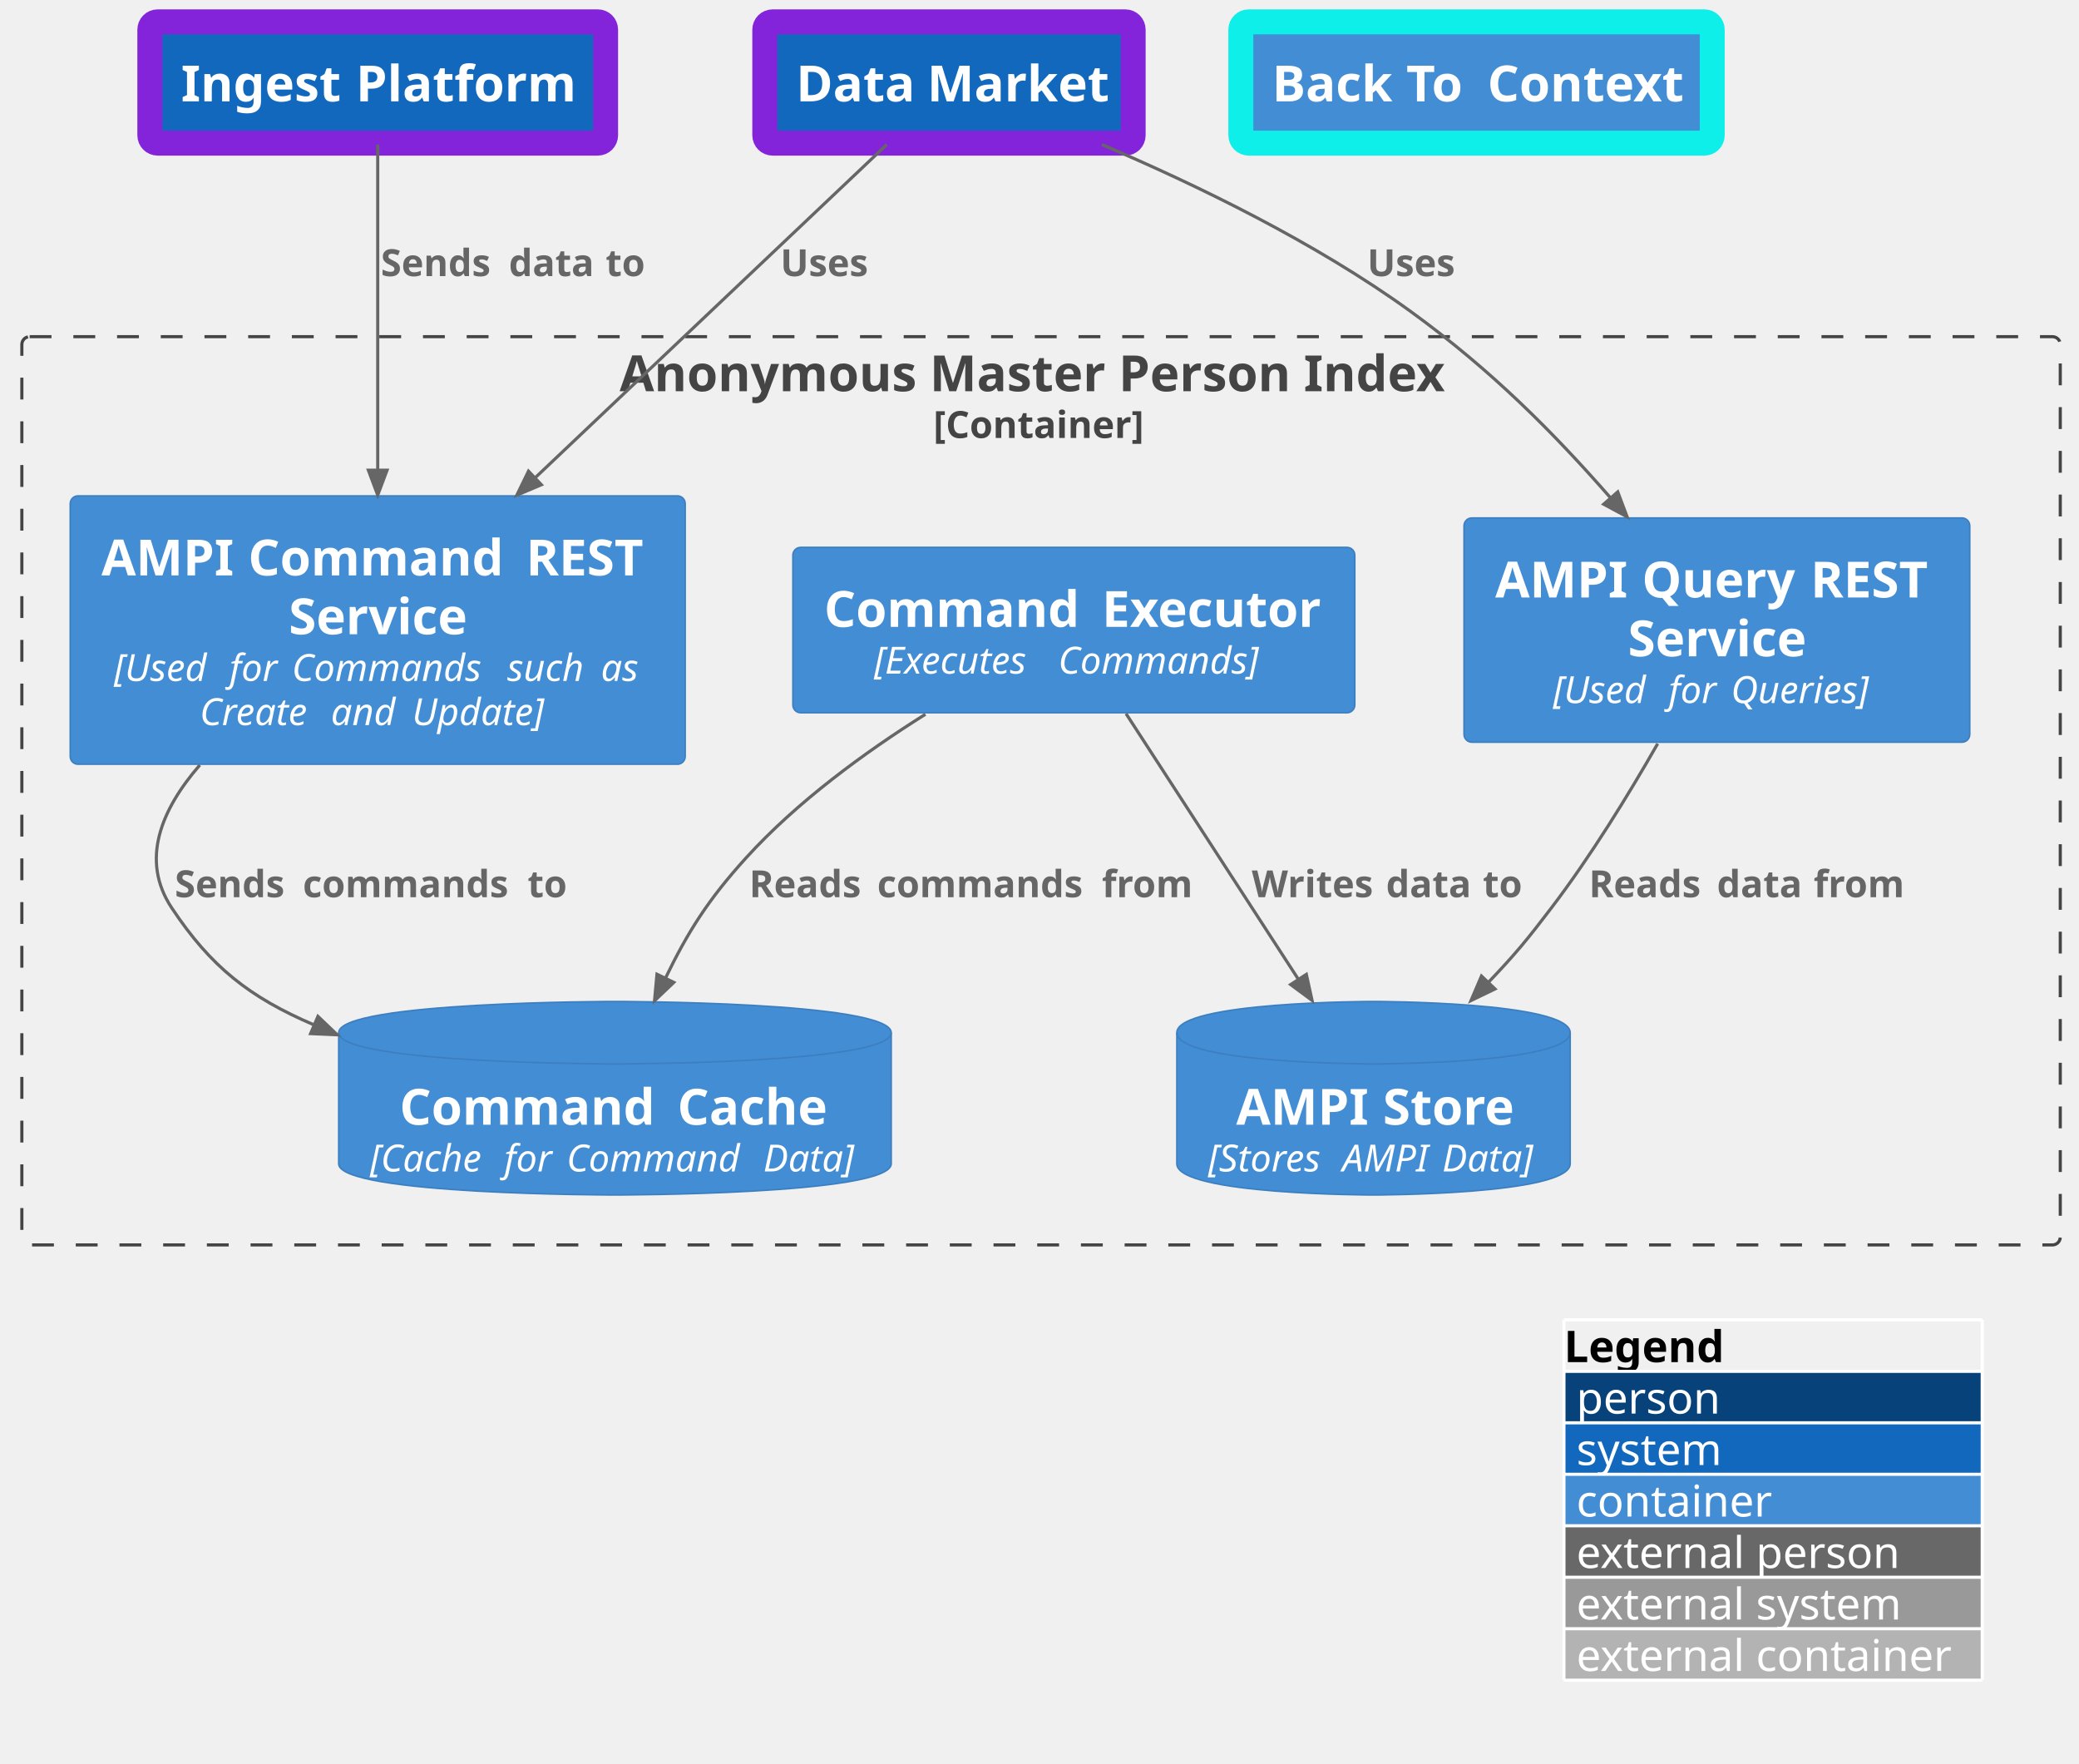
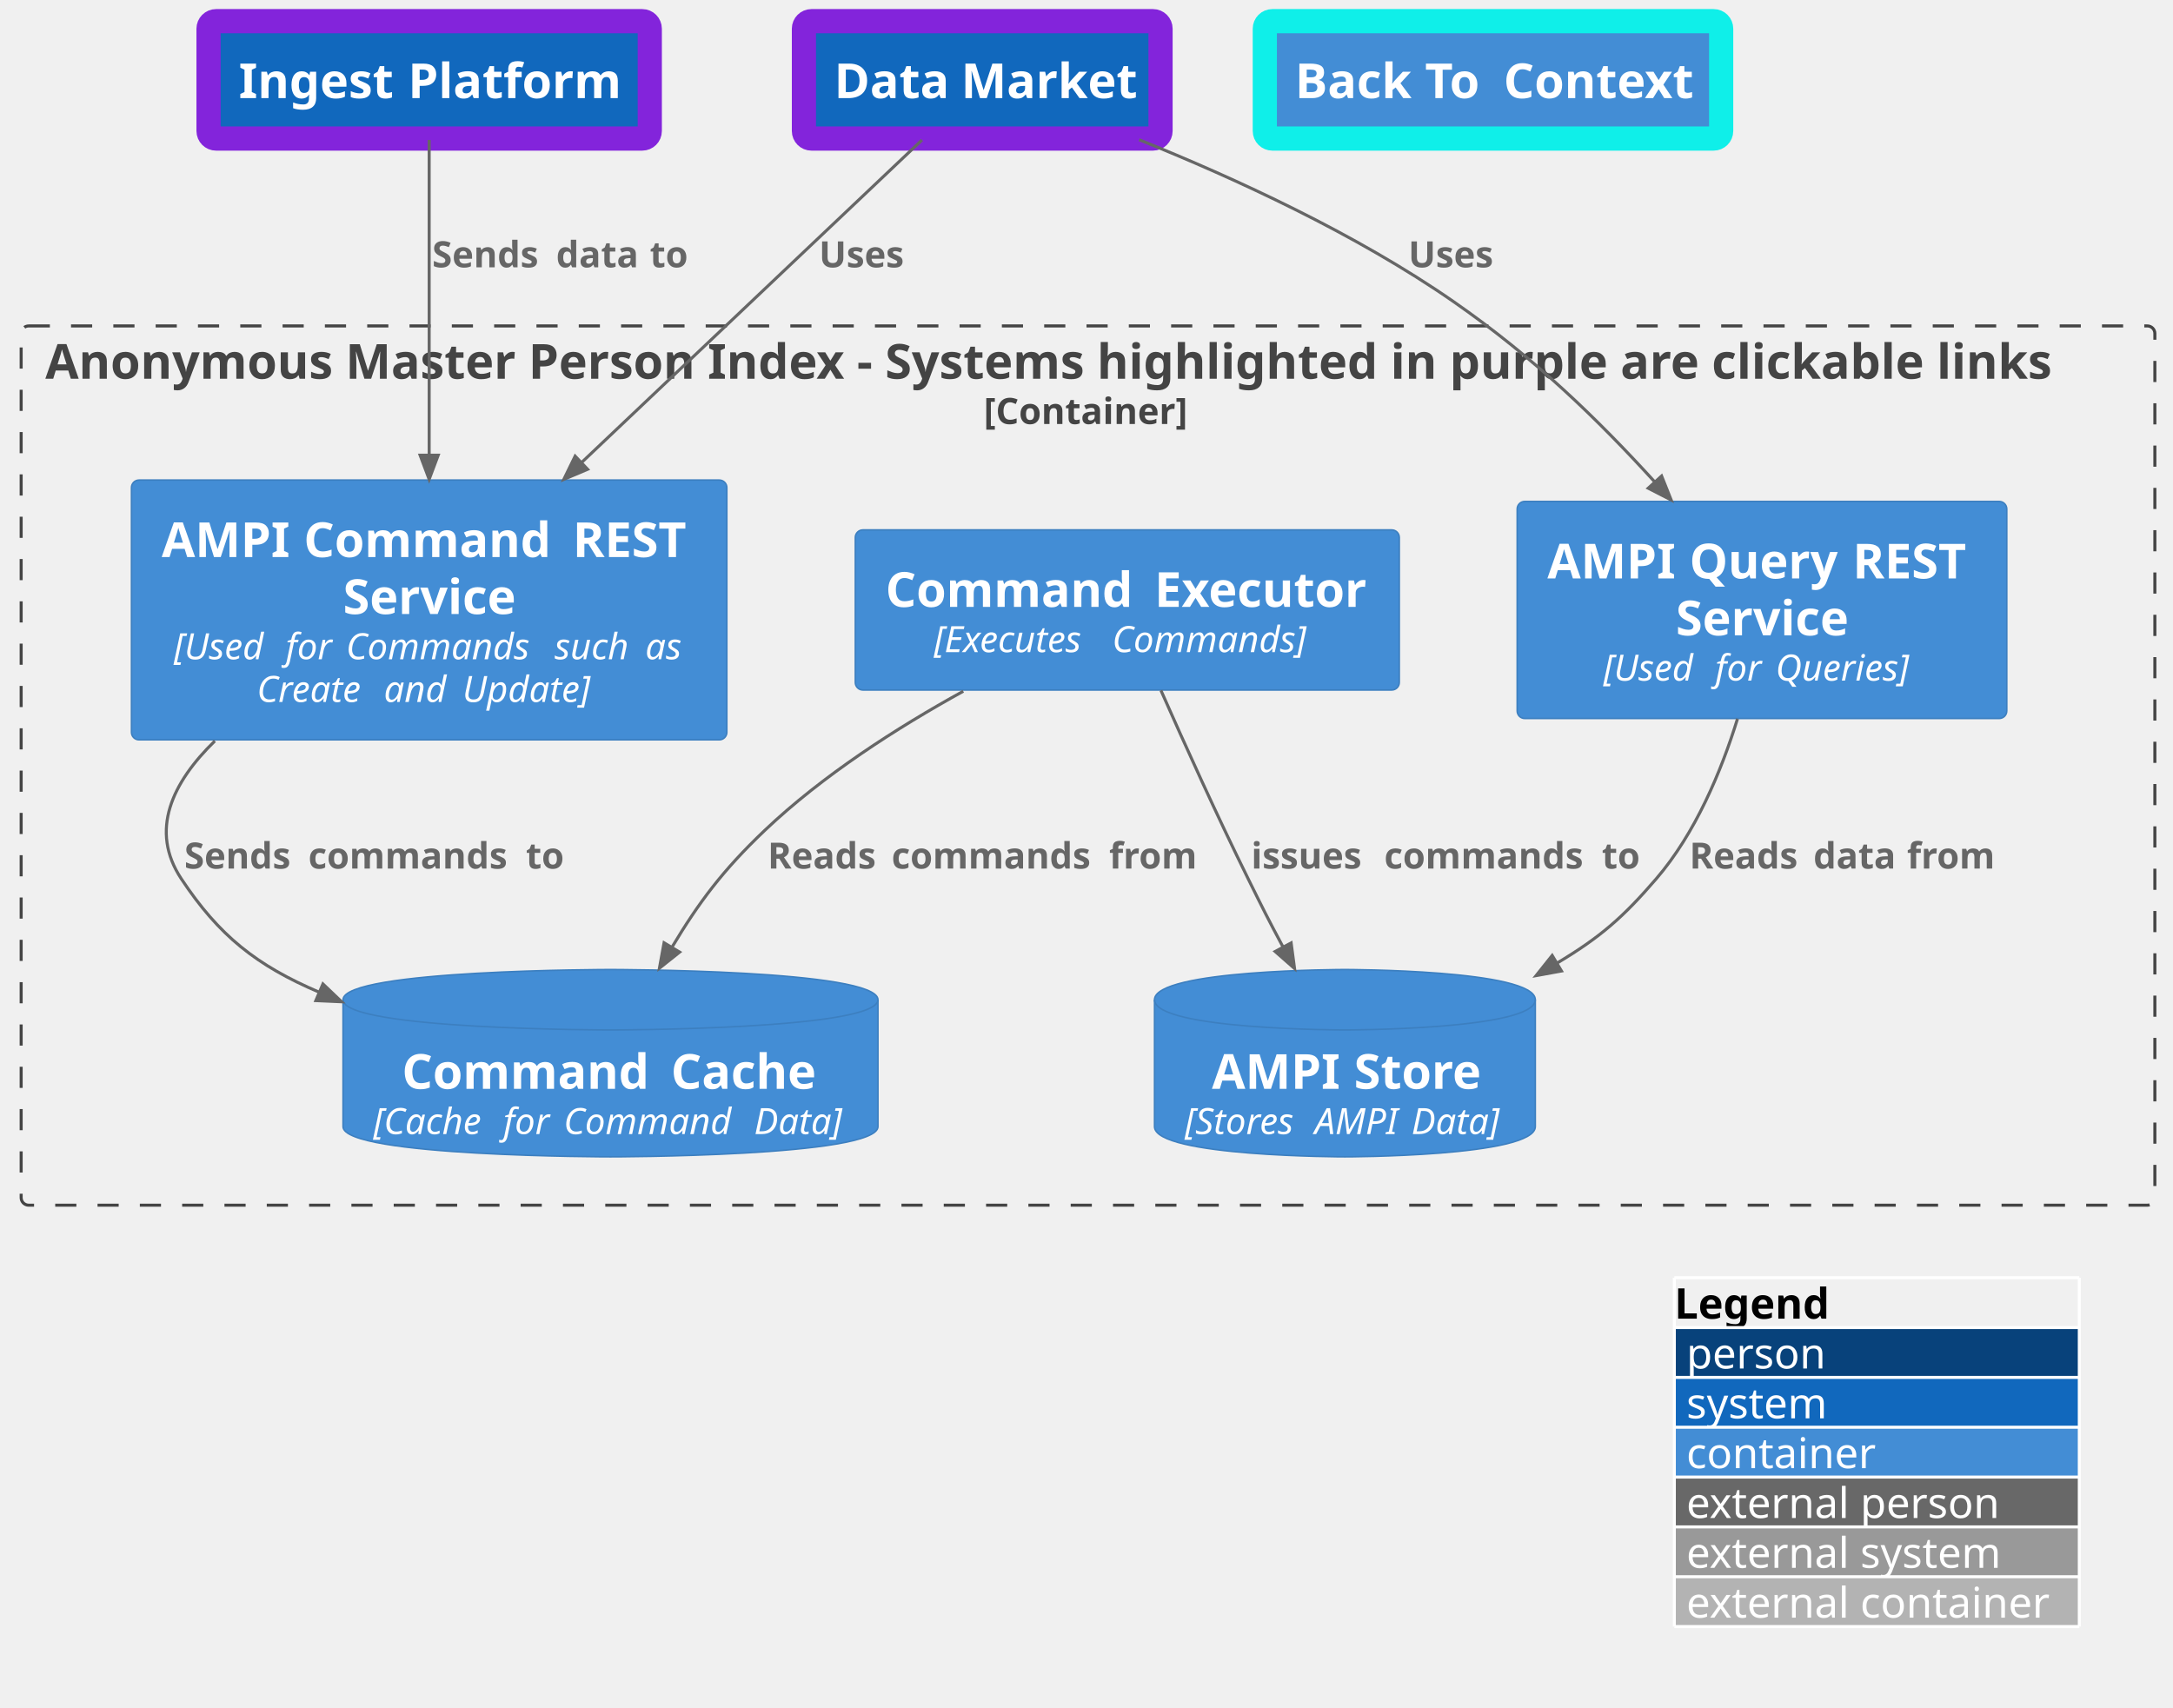
- <svg xmlns="http://www.w3.org/2000/svg" xmlns:xlink="http://www.w3.org/1999/xlink" contentStyleType="text/css" height="565px" preserveAspectRatio="none" style="width:666px;height:565px;background:#FFFFFF;" version="1.1" viewBox="0 0 666 565" width="666px" zoomAndPan="magnify">
+ <svg xmlns="http://www.w3.org/2000/svg" xmlns:xlink="http://www.w3.org/1999/xlink" contentStyleType="text/css" height="565px" preserveAspectRatio="none" style="width:719px;height:565px;background:#FFFFFF;" version="1.1" viewBox="0 0 719 565" width="719px" zoomAndPan="magnify">
  <defs />
  <g>
    <g id="cluster_ampi">
-       <rect fill="none" height="290.93" rx="2.5" ry="2.5" style="stroke:#444444;stroke-width:1.0;stroke-dasharray:7.0,7.0;" width="653" x="7" y="107.84" />
-       <text fill="#444444" font-family="sans-serif" font-size="16" font-weight="bold" lengthAdjust="spacing" textLength="270" x="198.5" y="125.309">Anonymous Master Person Index
-             </text>
-       <text fill="#444444" font-family="sans-serif" font-size="12" font-weight="bold" lengthAdjust="spacing" textLength="69" x="299" y="140.285">[Container]
+       <rect fill="none" height="290.93" rx="2.5" ry="2.5" style="stroke:#444444;stroke-width:1.0;stroke-dasharray:7.0,7.0;" width="706" x="7" y="107.84" />
+       <text fill="#444444" font-family="sans-serif" font-size="16" font-weight="bold" lengthAdjust="spacing" textLength="690" x="15" y="125.309">Anonymous Master Person Index - Systems highlighted in purple are
+                 clickable links
+             </text>
+       <text fill="#444444" font-family="sans-serif" font-size="12" font-weight="bold" lengthAdjust="spacing" textLength="69" x="325.5" y="140.285">[Container]
            </text>
    </g>
    <g id="elem_command">
-       <rect fill="#438DD5" height="85.953" rx="2.5" ry="2.5" style="stroke:#3C7FC0;stroke-width:0.5;" width="197" x="22.5" y="158.84" />
-       <text fill="#FFFFFF" font-family="sans-serif" font-size="16" font-weight="bold" lengthAdjust="spacing" textLength="42" x="32.5" y="184.309">AMPI
-             </text>
-       <text fill="#FFFFFF" font-family="sans-serif" font-size="16" font-weight="bold" lengthAdjust="spacing" textLength="5" x="74.5" y="184.309"> 
-             </text>
-       <text fill="#FFFFFF" font-family="sans-serif" font-size="16" font-weight="bold" lengthAdjust="spacing" textLength="84" x="79.5" y="184.309">Command
-             </text>
-       <text fill="#FFFFFF" font-family="sans-serif" font-size="16" font-weight="bold" lengthAdjust="spacing" textLength="5" x="163.5" y="184.309"> 
-             </text>
-       <text fill="#FFFFFF" font-family="sans-serif" font-size="16" font-weight="bold" lengthAdjust="spacing" textLength="41" x="168.5" y="184.309">REST
-             </text>
-       <text fill="#FFFFFF" font-family="sans-serif" font-size="16" font-weight="bold" lengthAdjust="spacing" textLength="57" x="92.5" y="203.153">Service
-             </text>
-       <text fill="#FFFFFF" font-family="sans-serif" font-size="12" font-style="italic" lengthAdjust="spacing" textLength="33" x="36.5" y="218.129">[Used
-             </text>
-       <text fill="#FFFFFF" font-family="sans-serif" font-size="12" font-style="italic" lengthAdjust="spacing" textLength="4" x="69.5" y="218.129"> 
-             </text>
-       <text fill="#FFFFFF" font-family="sans-serif" font-size="12" font-style="italic" lengthAdjust="spacing" textLength="16" x="73.5" y="218.129">for
-             </text>
-       <text fill="#FFFFFF" font-family="sans-serif" font-size="12" font-style="italic" lengthAdjust="spacing" textLength="4" x="89.5" y="218.129"> 
-             </text>
-       <text fill="#FFFFFF" font-family="sans-serif" font-size="12" font-style="italic" lengthAdjust="spacing" textLength="65" x="93.5" y="218.129">Commands
-             </text>
-       <text fill="#FFFFFF" font-family="sans-serif" font-size="12" font-style="italic" lengthAdjust="spacing" textLength="4" x="158.5" y="218.129"> 
-             </text>
-       <text fill="#FFFFFF" font-family="sans-serif" font-size="12" font-style="italic" lengthAdjust="spacing" textLength="26" x="162.5" y="218.129">such
-             </text>
-       <text fill="#FFFFFF" font-family="sans-serif" font-size="12" font-style="italic" lengthAdjust="spacing" textLength="4" x="188.5" y="218.129"> 
-             </text>
-       <text fill="#FFFFFF" font-family="sans-serif" font-size="12" font-style="italic" lengthAdjust="spacing" textLength="13" x="192.5" y="218.129">as
-             </text>
-       <text fill="#FFFFFF" font-family="sans-serif" font-size="12" font-style="italic" lengthAdjust="spacing" textLength="38" x="64" y="232.262">Create
-             </text>
-       <text fill="#FFFFFF" font-family="sans-serif" font-size="12" font-style="italic" lengthAdjust="spacing" textLength="4" x="102" y="232.262"> 
-             </text>
-       <text fill="#FFFFFF" font-family="sans-serif" font-size="12" font-style="italic" lengthAdjust="spacing" textLength="22" x="106" y="232.262">and
-             </text>
-       <text fill="#FFFFFF" font-family="sans-serif" font-size="12" font-style="italic" lengthAdjust="spacing" textLength="4" x="128" y="232.262"> 
-             </text>
-       <text fill="#FFFFFF" font-family="sans-serif" font-size="12" font-style="italic" lengthAdjust="spacing" textLength="46" x="132" y="232.262">Update]
+       <rect fill="#438DD5" height="85.953" rx="2.5" ry="2.5" style="stroke:#3C7FC0;stroke-width:0.5;" width="197" x="43.5" y="158.84" />
+       <text fill="#FFFFFF" font-family="sans-serif" font-size="16" font-weight="bold" lengthAdjust="spacing" textLength="42" x="53.5" y="184.309">AMPI
+             </text>
+       <text fill="#FFFFFF" font-family="sans-serif" font-size="16" font-weight="bold" lengthAdjust="spacing" textLength="5" x="95.5" y="184.309"> 
+             </text>
+       <text fill="#FFFFFF" font-family="sans-serif" font-size="16" font-weight="bold" lengthAdjust="spacing" textLength="84" x="100.5" y="184.309">Command
+             </text>
+       <text fill="#FFFFFF" font-family="sans-serif" font-size="16" font-weight="bold" lengthAdjust="spacing" textLength="5" x="184.5" y="184.309"> 
+             </text>
+       <text fill="#FFFFFF" font-family="sans-serif" font-size="16" font-weight="bold" lengthAdjust="spacing" textLength="41" x="189.5" y="184.309">REST
+             </text>
+       <text fill="#FFFFFF" font-family="sans-serif" font-size="16" font-weight="bold" lengthAdjust="spacing" textLength="57" x="113.5" y="203.153">Service
+             </text>
+       <text fill="#FFFFFF" font-family="sans-serif" font-size="12" font-style="italic" lengthAdjust="spacing" textLength="33" x="57.5" y="218.129">[Used
+             </text>
+       <text fill="#FFFFFF" font-family="sans-serif" font-size="12" font-style="italic" lengthAdjust="spacing" textLength="4" x="90.5" y="218.129"> 
+             </text>
+       <text fill="#FFFFFF" font-family="sans-serif" font-size="12" font-style="italic" lengthAdjust="spacing" textLength="16" x="94.5" y="218.129">for
+             </text>
+       <text fill="#FFFFFF" font-family="sans-serif" font-size="12" font-style="italic" lengthAdjust="spacing" textLength="4" x="110.5" y="218.129"> 
+             </text>
+       <text fill="#FFFFFF" font-family="sans-serif" font-size="12" font-style="italic" lengthAdjust="spacing" textLength="65" x="114.5" y="218.129">Commands
+             </text>
+       <text fill="#FFFFFF" font-family="sans-serif" font-size="12" font-style="italic" lengthAdjust="spacing" textLength="4" x="179.5" y="218.129"> 
+             </text>
+       <text fill="#FFFFFF" font-family="sans-serif" font-size="12" font-style="italic" lengthAdjust="spacing" textLength="26" x="183.5" y="218.129">such
+             </text>
+       <text fill="#FFFFFF" font-family="sans-serif" font-size="12" font-style="italic" lengthAdjust="spacing" textLength="4" x="209.5" y="218.129"> 
+             </text>
+       <text fill="#FFFFFF" font-family="sans-serif" font-size="12" font-style="italic" lengthAdjust="spacing" textLength="13" x="213.5" y="218.129">as
+             </text>
+       <text fill="#FFFFFF" font-family="sans-serif" font-size="12" font-style="italic" lengthAdjust="spacing" textLength="38" x="85" y="232.262">Create
+             </text>
+       <text fill="#FFFFFF" font-family="sans-serif" font-size="12" font-style="italic" lengthAdjust="spacing" textLength="4" x="123" y="232.262"> 
+             </text>
+       <text fill="#FFFFFF" font-family="sans-serif" font-size="12" font-style="italic" lengthAdjust="spacing" textLength="22" x="127" y="232.262">and
+             </text>
+       <text fill="#FFFFFF" font-family="sans-serif" font-size="12" font-style="italic" lengthAdjust="spacing" textLength="4" x="149" y="232.262"> 
+             </text>
+       <text fill="#FFFFFF" font-family="sans-serif" font-size="12" font-style="italic" lengthAdjust="spacing" textLength="46" x="153" y="232.262">Update]
            </text>
    </g>
    <g id="elem_query">
-       <rect fill="#438DD5" height="71.82" rx="2.5" ry="2.5" style="stroke:#3C7FC0;stroke-width:0.5;" width="162" x="469" y="165.91" />
-       <text fill="#FFFFFF" font-family="sans-serif" font-size="16" font-weight="bold" lengthAdjust="spacing" textLength="42" x="479" y="191.379">AMPI
-             </text>
-       <text fill="#FFFFFF" font-family="sans-serif" font-size="16" font-weight="bold" lengthAdjust="spacing" textLength="5" x="521" y="191.379"> 
-             </text>
-       <text fill="#FFFFFF" font-family="sans-serif" font-size="16" font-weight="bold" lengthAdjust="spacing" textLength="49" x="526" y="191.379">Query
-             </text>
-       <text fill="#FFFFFF" font-family="sans-serif" font-size="16" font-weight="bold" lengthAdjust="spacing" textLength="5" x="575" y="191.379"> 
-             </text>
-       <text fill="#FFFFFF" font-family="sans-serif" font-size="16" font-weight="bold" lengthAdjust="spacing" textLength="41" x="580" y="191.379">REST
-             </text>
-       <text fill="#FFFFFF" font-family="sans-serif" font-size="16" font-weight="bold" lengthAdjust="spacing" textLength="57" x="521.5" y="210.222">Service
-             </text>
-       <text fill="#FFFFFF" font-family="sans-serif" font-size="12" font-style="italic" lengthAdjust="spacing" textLength="33" x="497.5" y="225.199">[Used
-             </text>
-       <text fill="#FFFFFF" font-family="sans-serif" font-size="12" font-style="italic" lengthAdjust="spacing" textLength="4" x="530.5" y="225.199"> 
-             </text>
-       <text fill="#FFFFFF" font-family="sans-serif" font-size="12" font-style="italic" lengthAdjust="spacing" textLength="16" x="534.5" y="225.199">for
-             </text>
-       <text fill="#FFFFFF" font-family="sans-serif" font-size="12" font-style="italic" lengthAdjust="spacing" textLength="4" x="550.5" y="225.199"> 
-             </text>
-       <text fill="#FFFFFF" font-family="sans-serif" font-size="12" font-style="italic" lengthAdjust="spacing" textLength="48" x="554.5" y="225.199">Queries]
+       <rect fill="#438DD5" height="71.82" rx="2.5" ry="2.5" style="stroke:#3C7FC0;stroke-width:0.5;" width="162" x="502" y="165.91" />
+       <text fill="#FFFFFF" font-family="sans-serif" font-size="16" font-weight="bold" lengthAdjust="spacing" textLength="42" x="512" y="191.379">AMPI
+             </text>
+       <text fill="#FFFFFF" font-family="sans-serif" font-size="16" font-weight="bold" lengthAdjust="spacing" textLength="5" x="554" y="191.379"> 
+             </text>
+       <text fill="#FFFFFF" font-family="sans-serif" font-size="16" font-weight="bold" lengthAdjust="spacing" textLength="49" x="559" y="191.379">Query
+             </text>
+       <text fill="#FFFFFF" font-family="sans-serif" font-size="16" font-weight="bold" lengthAdjust="spacing" textLength="5" x="608" y="191.379"> 
+             </text>
+       <text fill="#FFFFFF" font-family="sans-serif" font-size="16" font-weight="bold" lengthAdjust="spacing" textLength="41" x="613" y="191.379">REST
+             </text>
+       <text fill="#FFFFFF" font-family="sans-serif" font-size="16" font-weight="bold" lengthAdjust="spacing" textLength="57" x="554.5" y="210.222">Service
+             </text>
+       <text fill="#FFFFFF" font-family="sans-serif" font-size="12" font-style="italic" lengthAdjust="spacing" textLength="33" x="530.5" y="225.199">[Used
+             </text>
+       <text fill="#FFFFFF" font-family="sans-serif" font-size="12" font-style="italic" lengthAdjust="spacing" textLength="4" x="563.5" y="225.199"> 
+             </text>
+       <text fill="#FFFFFF" font-family="sans-serif" font-size="12" font-style="italic" lengthAdjust="spacing" textLength="16" x="567.5" y="225.199">for
+             </text>
+       <text fill="#FFFFFF" font-family="sans-serif" font-size="12" font-style="italic" lengthAdjust="spacing" textLength="4" x="583.5" y="225.199"> 
+             </text>
+       <text fill="#FFFFFF" font-family="sans-serif" font-size="12" font-style="italic" lengthAdjust="spacing" textLength="48" x="587.5" y="225.199">Queries]
            </text>
    </g>
    <g id="elem_commandCache">
-       <path d="M108.5,330.79 C108.5,320.79 197,320.79 197,320.79 C197,320.79 285.5,320.79 285.5,330.79 L285.5,372.767 C285.5,382.767 197,382.767 197,382.767 C197,382.767 108.5,382.767 108.5,372.767 L108.5,330.79 " fill="#438DD5" style="stroke:#3C7FC0;stroke-width:0.5;" />
-       <path d="M108.5,330.79 C108.5,340.79 197,340.79 197,340.79 C197,340.79 285.5,340.79 285.5,330.79 " fill="none" style="stroke:#3C7FC0;stroke-width:0.5;" />
-       <text fill="#FFFFFF" font-family="sans-serif" font-size="16" font-weight="bold" lengthAdjust="spacing" textLength="84" x="128" y="360.259">Command
-             </text>
-       <text fill="#FFFFFF" font-family="sans-serif" font-size="16" font-weight="bold" lengthAdjust="spacing" textLength="5" x="212" y="360.259"> 
-             </text>
-       <text fill="#FFFFFF" font-family="sans-serif" font-size="16" font-weight="bold" lengthAdjust="spacing" textLength="49" x="217" y="360.259">Cache
-             </text>
-       <text fill="#FFFFFF" font-family="sans-serif" font-size="12" font-style="italic" lengthAdjust="spacing" textLength="39" x="118.5" y="375.235">[Cache
-             </text>
-       <text fill="#FFFFFF" font-family="sans-serif" font-size="12" font-style="italic" lengthAdjust="spacing" textLength="4" x="157.5" y="375.235"> 
-             </text>
-       <text fill="#FFFFFF" font-family="sans-serif" font-size="12" font-style="italic" lengthAdjust="spacing" textLength="16" x="161.5" y="375.235">for
-             </text>
-       <text fill="#FFFFFF" font-family="sans-serif" font-size="12" font-style="italic" lengthAdjust="spacing" textLength="4" x="177.5" y="375.235"> 
-             </text>
-       <text fill="#FFFFFF" font-family="sans-serif" font-size="12" font-style="italic" lengthAdjust="spacing" textLength="59" x="181.5" y="375.235">Command
-             </text>
-       <text fill="#FFFFFF" font-family="sans-serif" font-size="12" font-style="italic" lengthAdjust="spacing" textLength="4" x="240.5" y="375.235"> 
-             </text>
-       <text fill="#FFFFFF" font-family="sans-serif" font-size="12" font-style="italic" lengthAdjust="spacing" textLength="31" x="244.5" y="375.235">Data]
+       <path d="M113.5,330.79 C113.5,320.79 202,320.79 202,320.79 C202,320.79 290.5,320.79 290.5,330.79 L290.5,372.767 C290.5,382.767 202,382.767 202,382.767 C202,382.767 113.5,382.767 113.5,372.767 L113.5,330.79 " fill="#438DD5" style="stroke:#3C7FC0;stroke-width:0.5;" />
+       <path d="M113.5,330.79 C113.5,340.79 202,340.79 202,340.79 C202,340.79 290.5,340.79 290.5,330.79 " fill="none" style="stroke:#3C7FC0;stroke-width:0.5;" />
+       <text fill="#FFFFFF" font-family="sans-serif" font-size="16" font-weight="bold" lengthAdjust="spacing" textLength="84" x="133" y="360.259">Command
+             </text>
+       <text fill="#FFFFFF" font-family="sans-serif" font-size="16" font-weight="bold" lengthAdjust="spacing" textLength="5" x="217" y="360.259"> 
+             </text>
+       <text fill="#FFFFFF" font-family="sans-serif" font-size="16" font-weight="bold" lengthAdjust="spacing" textLength="49" x="222" y="360.259">Cache
+             </text>
+       <text fill="#FFFFFF" font-family="sans-serif" font-size="12" font-style="italic" lengthAdjust="spacing" textLength="39" x="123.5" y="375.235">[Cache
+             </text>
+       <text fill="#FFFFFF" font-family="sans-serif" font-size="12" font-style="italic" lengthAdjust="spacing" textLength="4" x="162.5" y="375.235"> 
+             </text>
+       <text fill="#FFFFFF" font-family="sans-serif" font-size="12" font-style="italic" lengthAdjust="spacing" textLength="16" x="166.5" y="375.235">for
+             </text>
+       <text fill="#FFFFFF" font-family="sans-serif" font-size="12" font-style="italic" lengthAdjust="spacing" textLength="4" x="182.5" y="375.235"> 
+             </text>
+       <text fill="#FFFFFF" font-family="sans-serif" font-size="12" font-style="italic" lengthAdjust="spacing" textLength="59" x="186.5" y="375.235">Command
+             </text>
+       <text fill="#FFFFFF" font-family="sans-serif" font-size="12" font-style="italic" lengthAdjust="spacing" textLength="4" x="245.5" y="375.235"> 
+             </text>
+       <text fill="#FFFFFF" font-family="sans-serif" font-size="12" font-style="italic" lengthAdjust="spacing" textLength="31" x="249.5" y="375.235">Data]
            </text>
    </g>
    <g id="elem_executor">
-       <rect fill="#438DD5" height="52.977" rx="2.5" ry="2.5" style="stroke:#3C7FC0;stroke-width:0.5;" width="180" x="254" y="175.33" />
-       <text fill="#FFFFFF" font-family="sans-serif" font-size="16" font-weight="bold" lengthAdjust="spacing" textLength="84" x="264" y="200.799">Command
-             </text>
-       <text fill="#FFFFFF" font-family="sans-serif" font-size="16" font-weight="bold" lengthAdjust="spacing" textLength="5" x="348" y="200.799"> 
-             </text>
-       <text fill="#FFFFFF" font-family="sans-serif" font-size="16" font-weight="bold" lengthAdjust="spacing" textLength="71" x="353" y="200.799">Executor
-             </text>
-       <text fill="#FFFFFF" font-family="sans-serif" font-size="12" font-style="italic" lengthAdjust="spacing" textLength="55" x="280" y="215.775">[Executes
-             </text>
-       <text fill="#FFFFFF" font-family="sans-serif" font-size="12" font-style="italic" lengthAdjust="spacing" textLength="4" x="335" y="215.775"> 
-             </text>
-       <text fill="#FFFFFF" font-family="sans-serif" font-size="12" font-style="italic" lengthAdjust="spacing" textLength="69" x="339" y="215.775">Commands]
+       <rect fill="#438DD5" height="52.977" rx="2.5" ry="2.5" style="stroke:#3C7FC0;stroke-width:0.5;" width="180" x="283" y="175.33" />
+       <text fill="#FFFFFF" font-family="sans-serif" font-size="16" font-weight="bold" lengthAdjust="spacing" textLength="84" x="293" y="200.799">Command
+             </text>
+       <text fill="#FFFFFF" font-family="sans-serif" font-size="16" font-weight="bold" lengthAdjust="spacing" textLength="5" x="377" y="200.799"> 
+             </text>
+       <text fill="#FFFFFF" font-family="sans-serif" font-size="16" font-weight="bold" lengthAdjust="spacing" textLength="71" x="382" y="200.799">Executor
+             </text>
+       <text fill="#FFFFFF" font-family="sans-serif" font-size="12" font-style="italic" lengthAdjust="spacing" textLength="55" x="309" y="215.775">[Executes
+             </text>
+       <text fill="#FFFFFF" font-family="sans-serif" font-size="12" font-style="italic" lengthAdjust="spacing" textLength="4" x="364" y="215.775"> 
+             </text>
+       <text fill="#FFFFFF" font-family="sans-serif" font-size="12" font-style="italic" lengthAdjust="spacing" textLength="69" x="368" y="215.775">Commands]
            </text>
    </g>
    <g id="elem_store">
-       <path d="M377,330.79 C377,320.79 440,320.79 440,320.79 C440,320.79 503,320.79 503,330.79 L503,372.767 C503,382.767 440,382.767 440,382.767 C440,382.767 377,382.767 377,372.767 L377,330.79 " fill="#438DD5" style="stroke:#3C7FC0;stroke-width:0.5;" />
-       <path d="M377,330.79 C377,340.79 440,340.79 440,340.79 C440,340.79 503,340.79 503,330.79 " fill="none" style="stroke:#3C7FC0;stroke-width:0.5;" />
-       <text fill="#FFFFFF" font-family="sans-serif" font-size="16" font-weight="bold" lengthAdjust="spacing" textLength="42" x="396" y="360.259">AMPI
-             </text>
-       <text fill="#FFFFFF" font-family="sans-serif" font-size="16" font-weight="bold" lengthAdjust="spacing" textLength="5" x="438" y="360.259"> 
-             </text>
-       <text fill="#FFFFFF" font-family="sans-serif" font-size="16" font-weight="bold" lengthAdjust="spacing" textLength="41" x="443" y="360.259">Store
-             </text>
-       <text fill="#FFFFFF" font-family="sans-serif" font-size="12" font-style="italic" lengthAdjust="spacing" textLength="39" x="387" y="375.235">[Stores
-             </text>
-       <text fill="#FFFFFF" font-family="sans-serif" font-size="12" font-style="italic" lengthAdjust="spacing" textLength="4" x="426" y="375.235"> 
-             </text>
-       <text fill="#FFFFFF" font-family="sans-serif" font-size="12" font-style="italic" lengthAdjust="spacing" textLength="28" x="430" y="375.235">AMPI
-             </text>
-       <text fill="#FFFFFF" font-family="sans-serif" font-size="12" font-style="italic" lengthAdjust="spacing" textLength="4" x="458" y="375.235"> 
-             </text>
-       <text fill="#FFFFFF" font-family="sans-serif" font-size="12" font-style="italic" lengthAdjust="spacing" textLength="31" x="462" y="375.235">Data]
+       <path d="M382,330.79 C382,320.79 445,320.79 445,320.79 C445,320.79 508,320.79 508,330.79 L508,372.767 C508,382.767 445,382.767 445,382.767 C445,382.767 382,382.767 382,372.767 L382,330.79 " fill="#438DD5" style="stroke:#3C7FC0;stroke-width:0.5;" />
+       <path d="M382,330.79 C382,340.79 445,340.79 445,340.79 C445,340.79 508,340.79 508,330.79 " fill="none" style="stroke:#3C7FC0;stroke-width:0.5;" />
+       <text fill="#FFFFFF" font-family="sans-serif" font-size="16" font-weight="bold" lengthAdjust="spacing" textLength="42" x="401" y="360.259">AMPI
+             </text>
+       <text fill="#FFFFFF" font-family="sans-serif" font-size="16" font-weight="bold" lengthAdjust="spacing" textLength="5" x="443" y="360.259"> 
+             </text>
+       <text fill="#FFFFFF" font-family="sans-serif" font-size="16" font-weight="bold" lengthAdjust="spacing" textLength="41" x="448" y="360.259">Store
+             </text>
+       <text fill="#FFFFFF" font-family="sans-serif" font-size="12" font-style="italic" lengthAdjust="spacing" textLength="39" x="392" y="375.235">[Stores
+             </text>
+       <text fill="#FFFFFF" font-family="sans-serif" font-size="12" font-style="italic" lengthAdjust="spacing" textLength="4" x="431" y="375.235"> 
+             </text>
+       <text fill="#FFFFFF" font-family="sans-serif" font-size="12" font-style="italic" lengthAdjust="spacing" textLength="28" x="435" y="375.235">AMPI
+             </text>
+       <text fill="#FFFFFF" font-family="sans-serif" font-size="12" font-style="italic" lengthAdjust="spacing" textLength="4" x="463" y="375.235"> 
+             </text>
+       <text fill="#FFFFFF" font-family="sans-serif" font-size="12" font-style="italic" lengthAdjust="spacing" textLength="31" x="467" y="375.235">Data]
            </text>
    </g>
    <g id="elem_ingestion">
      <a href="./IngestPlatformContainer.svg" target="_top" title="./IngestPlatformContainer.svg" xlink:actuate="onRequest" xlink:href="./IngestPlatformContainer.svg" xlink:show="new" xlink:title="./IngestPlatformContainer.svg" xlink:type="simple">
-         <rect fill="#1168BD" height="38.844" rx="2.5" ry="2.5" style="stroke:#8324DB;stroke-width:8.0;" width="146" x="48" y="7" />
-         <text fill="#FFFFFF" font-family="sans-serif" font-size="16" font-weight="bold" lengthAdjust="spacing" textLength="51" x="58" y="32.469">Ingest
-                 </text>
-         <text fill="#FFFFFF" font-family="sans-serif" font-size="16" font-weight="bold" lengthAdjust="spacing" textLength="5" x="109" y="32.469"> 
-                 </text>
-         <text fill="#FFFFFF" font-family="sans-serif" font-size="16" font-weight="bold" lengthAdjust="spacing" textLength="70" x="114" y="32.469">Platform
+         <rect fill="#1168BD" height="38.844" rx="2.5" ry="2.5" style="stroke:#8324DB;stroke-width:8.0;" width="146" x="69" y="7" />
+         <text fill="#FFFFFF" font-family="sans-serif" font-size="16" font-weight="bold" lengthAdjust="spacing" textLength="51" x="79" y="32.469">Ingest
+                 </text>
+         <text fill="#FFFFFF" font-family="sans-serif" font-size="16" font-weight="bold" lengthAdjust="spacing" textLength="5" x="130" y="32.469"> 
+                 </text>
+         <text fill="#FFFFFF" font-family="sans-serif" font-size="16" font-weight="bold" lengthAdjust="spacing" textLength="70" x="135" y="32.469">Platform
                </text>
      </a>
    </g>
    <g id="elem_datamarket">
      <a href="./DataMarketContainer.svg" target="_top" title="./DataMarketContainer.svg" xlink:actuate="onRequest" xlink:href="./DataMarketContainer.svg" xlink:show="new" xlink:title="./DataMarketContainer.svg" xlink:type="simple">
-         <rect fill="#1168BD" height="38.844" rx="2.5" ry="2.5" style="stroke:#8324DB;stroke-width:8.0;" width="118" x="245" y="7" />
-         <text fill="#FFFFFF" font-family="sans-serif" font-size="16" font-weight="bold" lengthAdjust="spacing" textLength="37" x="255" y="32.469">Data
-                 </text>
-         <text fill="#FFFFFF" font-family="sans-serif" font-size="16" font-weight="bold" lengthAdjust="spacing" textLength="5" x="292" y="32.469"> 
-                 </text>
-         <text fill="#FFFFFF" font-family="sans-serif" font-size="16" font-weight="bold" lengthAdjust="spacing" textLength="56" x="297" y="32.469">Market
+         <rect fill="#1168BD" height="38.844" rx="2.5" ry="2.5" style="stroke:#8324DB;stroke-width:8.0;" width="118" x="266" y="7" />
+         <text fill="#FFFFFF" font-family="sans-serif" font-size="16" font-weight="bold" lengthAdjust="spacing" textLength="37" x="276" y="32.469">Data
+                 </text>
+         <text fill="#FFFFFF" font-family="sans-serif" font-size="16" font-weight="bold" lengthAdjust="spacing" textLength="5" x="313" y="32.469"> 
+                 </text>
+         <text fill="#FFFFFF" font-family="sans-serif" font-size="16" font-weight="bold" lengthAdjust="spacing" textLength="56" x="318" y="32.469">Market
                </text>
      </a>
    </g>
    <g id="elem_back">
      <a href="./ContextDiagram.svg" target="_top" title="./ContextDiagram.svg" xlink:actuate="onRequest" xlink:href="./ContextDiagram.svg" xlink:show="new" xlink:title="./ContextDiagram.svg" xlink:type="simple">
-         <rect fill="#438DD5" height="38.844" rx="2.5" ry="2.5" style="stroke:#0FEFE9;stroke-width:8.0;" width="151" x="397.5" y="7" />
-         <text fill="#FFFFFF" font-family="sans-serif" font-size="16" font-weight="bold" lengthAdjust="spacing" textLength="38" x="407.5" y="32.469">Back
-                 </text>
-         <text fill="#FFFFFF" font-family="sans-serif" font-size="16" font-weight="bold" lengthAdjust="spacing" textLength="5" x="445.5" y="32.469"> 
-                 </text>
-         <text fill="#FFFFFF" font-family="sans-serif" font-size="16" font-weight="bold" lengthAdjust="spacing" textLength="21" x="450.5" y="32.469">To
-                 </text>
-         <text fill="#FFFFFF" font-family="sans-serif" font-size="16" font-weight="bold" lengthAdjust="spacing" textLength="5" x="471.5" y="32.469"> 
-                 </text>
-         <text fill="#FFFFFF" font-family="sans-serif" font-size="16" font-weight="bold" lengthAdjust="spacing" textLength="62" x="476.5" y="32.469">Context
+         <rect fill="#438DD5" height="38.844" rx="2.5" ry="2.5" style="stroke:#0FEFE9;stroke-width:8.0;" width="151" x="418.5" y="7" />
+         <text fill="#FFFFFF" font-family="sans-serif" font-size="16" font-weight="bold" lengthAdjust="spacing" textLength="38" x="428.5" y="32.469">Back
+                 </text>
+         <text fill="#FFFFFF" font-family="sans-serif" font-size="16" font-weight="bold" lengthAdjust="spacing" textLength="5" x="466.5" y="32.469"> 
+                 </text>
+         <text fill="#FFFFFF" font-family="sans-serif" font-size="16" font-weight="bold" lengthAdjust="spacing" textLength="21" x="471.5" y="32.469">To
+                 </text>
+         <text fill="#FFFFFF" font-family="sans-serif" font-size="16" font-weight="bold" lengthAdjust="spacing" textLength="5" x="492.5" y="32.469"> 
+                 </text>
+         <text fill="#FFFFFF" font-family="sans-serif" font-size="16" font-weight="bold" lengthAdjust="spacing" textLength="62" x="497.5" y="32.469">Context
                </text>
      </a>
    </g>
    <g id="link_ingestion_command">
-       <path d="M121,46.31 C121,73.08 121,114.78 121,150.6 " fill="none" id="ingestion-to-command" style="stroke:#666666;stroke-width:1.0;" />
-       <polygon fill="#666666" points="121,158.6,124,150.6,118,150.6,121,158.6" style="stroke:#666666;stroke-width:1.0;" />
-       <text fill="#666666" font-family="sans-serif" font-size="12" font-weight="bold" lengthAdjust="spacing" textLength="37" x="122" y="88.442">Sends
-             </text>
-       <text fill="#666666" font-family="sans-serif" font-size="12" font-weight="bold" lengthAdjust="spacing" textLength="4" x="159" y="88.442"> 
-             </text>
-       <text fill="#666666" font-family="sans-serif" font-size="12" font-weight="bold" lengthAdjust="spacing" textLength="27" x="163" y="88.442">data
-             </text>
-       <text fill="#666666" font-family="sans-serif" font-size="12" font-weight="bold" lengthAdjust="spacing" textLength="4" x="190" y="88.442"> 
-             </text>
-       <text fill="#666666" font-family="sans-serif" font-size="12" font-weight="bold" lengthAdjust="spacing" textLength="13" x="194" y="88.442">to
+       <path d="M142,46.31 C142,73.08 142,114.78 142,150.6 " fill="none" id="ingestion-to-command" style="stroke:#666666;stroke-width:1.0;" />
+       <polygon fill="#666666" points="142,158.6,145,150.6,139,150.6,142,158.6" style="stroke:#666666;stroke-width:1.0;" />
+       <text fill="#666666" font-family="sans-serif" font-size="12" font-weight="bold" lengthAdjust="spacing" textLength="37" x="143" y="88.442">Sends
+             </text>
+       <text fill="#666666" font-family="sans-serif" font-size="12" font-weight="bold" lengthAdjust="spacing" textLength="4" x="180" y="88.442"> 
+             </text>
+       <text fill="#666666" font-family="sans-serif" font-size="12" font-weight="bold" lengthAdjust="spacing" textLength="27" x="184" y="88.442">data
+             </text>
+       <text fill="#666666" font-family="sans-serif" font-size="12" font-weight="bold" lengthAdjust="spacing" textLength="4" x="211" y="88.442"> 
+             </text>
+       <text fill="#666666" font-family="sans-serif" font-size="12" font-weight="bold" lengthAdjust="spacing" textLength="13" x="215" y="88.442">to
            </text>
    </g>
    <g id="link_datamarket_command">
-       <path d="M284.07,46.31 C255.81,73.08 209.156,117.276 171.366,153.096 " fill="none" id="datamarket-to-command" style="stroke:#666666;stroke-width:1.0;" />
-       <polygon fill="#666666" points="165.56,158.6,173.43,155.274,169.302,150.919,165.56,158.6" style="stroke:#666666;stroke-width:1.0;" />
-       <text fill="#666666" font-family="sans-serif" font-size="12" font-weight="bold" lengthAdjust="spacing" textLength="30" x="250" y="88.442">Uses
+       <path d="M305.07,46.31 C276.81,73.08 230.156,117.276 192.366,153.096 " fill="none" id="datamarket-to-command" style="stroke:#666666;stroke-width:1.0;" />
+       <polygon fill="#666666" points="186.56,158.6,194.43,155.274,190.302,150.919,186.56,158.6" style="stroke:#666666;stroke-width:1.0;" />
+       <text fill="#666666" font-family="sans-serif" font-size="12" font-weight="bold" lengthAdjust="spacing" textLength="30" x="271" y="88.442">Uses
            </text>
    </g>
    <g id="link_datamarket_query">
-       <path d="M353.02,46.32 C383.04,59.1 421.44,77.66 452,99.84 C477.9,118.64 497.693,138.619 515.983,159.529 " fill="none" id="datamarket-to-query" style="stroke:#666666;stroke-width:1.0;" />
-       <polygon fill="#666666" points="521.25,165.55,518.241,157.553,513.725,161.504,521.25,165.55" style="stroke:#666666;stroke-width:1.0;" />
-       <text fill="#666666" font-family="sans-serif" font-size="12" font-weight="bold" lengthAdjust="spacing" textLength="30" x="438" y="88.442">Uses
+       <path d="M376.93,46.24 C408.48,58.93 448.76,77.43 481,99.84 C507.8,118.47 528.493,138.565 547.573,159.515 " fill="none" id="datamarket-to-query" style="stroke:#666666;stroke-width:1.0;" />
+       <polygon fill="#666666" points="552.96,165.43,549.791,157.495,545.355,161.535,552.96,165.43" style="stroke:#666666;stroke-width:1.0;" />
+       <text fill="#666666" font-family="sans-serif" font-size="12" font-weight="bold" lengthAdjust="spacing" textLength="30" x="466" y="88.442">Uses
            </text>
    </g>
    <g id="link_command_commandCache">
-       <path d="M64.01,245.05 C51.62,259.33 44.87,275.52 55,290.79 C67.5,309.64 79.862,319.44 100.672,328.32 " fill="none" id="command-to-commandCache" style="stroke:#666666;stroke-width:1.0;" />
-       <polygon fill="#666666" points="108.03,331.46,101.849,325.561,99.495,331.079,108.03,331.46" style="stroke:#666666;stroke-width:1.0;" />
-       <text fill="#666666" font-family="sans-serif" font-size="12" font-weight="bold" lengthAdjust="spacing" textLength="37" x="56" y="287.392">Sends
-             </text>
-       <text fill="#666666" font-family="sans-serif" font-size="12" font-weight="bold" lengthAdjust="spacing" textLength="4" x="93" y="287.392"> 
-             </text>
-       <text fill="#666666" font-family="sans-serif" font-size="12" font-weight="bold" lengthAdjust="spacing" textLength="68" x="97" y="287.392">commands
-             </text>
-       <text fill="#666666" font-family="sans-serif" font-size="12" font-weight="bold" lengthAdjust="spacing" textLength="4" x="165" y="287.392"> 
-             </text>
-       <text fill="#666666" font-family="sans-serif" font-size="12" font-weight="bold" lengthAdjust="spacing" textLength="13" x="169" y="287.392">to
+       <path d="M71.09,245.16 C56.99,258.92 49.38,274.78 60,290.79 C72.5,309.64 84.862,319.44 105.672,328.32 " fill="none" id="command-to-commandCache" style="stroke:#666666;stroke-width:1.0;" />
+       <polygon fill="#666666" points="113.03,331.46,106.849,325.561,104.495,331.079,113.03,331.46" style="stroke:#666666;stroke-width:1.0;" />
+       <text fill="#666666" font-family="sans-serif" font-size="12" font-weight="bold" lengthAdjust="spacing" textLength="37" x="61" y="287.392">Sends
+             </text>
+       <text fill="#666666" font-family="sans-serif" font-size="12" font-weight="bold" lengthAdjust="spacing" textLength="4" x="98" y="287.392"> 
+             </text>
+       <text fill="#666666" font-family="sans-serif" font-size="12" font-weight="bold" lengthAdjust="spacing" textLength="68" x="102" y="287.392">commands
+             </text>
+       <text fill="#666666" font-family="sans-serif" font-size="12" font-weight="bold" lengthAdjust="spacing" textLength="4" x="170" y="287.392"> 
+             </text>
+       <text fill="#666666" font-family="sans-serif" font-size="12" font-weight="bold" lengthAdjust="spacing" textLength="13" x="174" y="287.392">to
            </text>
    </g>
    <g id="link_executor_commandCache">
-       <path d="M296.45,228.79 C277.03,240.98 255.35,256.8 239,274.79 C226.84,288.18 220.332,298.518 213.152,313.368 " fill="none" id="executor-to-commandCache" style="stroke:#666666;stroke-width:1.0;" />
-       <polygon fill="#666666" points="209.67,320.57,215.853,314.674,210.452,312.062,209.67,320.57" style="stroke:#666666;stroke-width:1.0;" />
-       <text fill="#666666" font-family="sans-serif" font-size="12" font-weight="bold" lengthAdjust="spacing" textLength="37" x="240" y="287.392">Reads
-             </text>
-       <text fill="#666666" font-family="sans-serif" font-size="12" font-weight="bold" lengthAdjust="spacing" textLength="4" x="277" y="287.392"> 
-             </text>
-       <text fill="#666666" font-family="sans-serif" font-size="12" font-weight="bold" lengthAdjust="spacing" textLength="68" x="281" y="287.392">commands
-             </text>
-       <text fill="#666666" font-family="sans-serif" font-size="12" font-weight="bold" lengthAdjust="spacing" textLength="4" x="349" y="287.392"> 
-             </text>
-       <text fill="#666666" font-family="sans-serif" font-size="12" font-weight="bold" lengthAdjust="spacing" textLength="30" x="353" y="287.392">from
+       <path d="M318.73,228.71 C296.8,240.79 272.19,256.55 253,274.79 C239.18,287.93 231.219,298.586 222.299,313.486 " fill="none" id="executor-to-commandCache" style="stroke:#666666;stroke-width:1.0;" />
+       <polygon fill="#666666" points="218.19,320.35,224.873,315.027,219.725,311.945,218.19,320.35" style="stroke:#666666;stroke-width:1.0;" />
+       <text fill="#666666" font-family="sans-serif" font-size="12" font-weight="bold" lengthAdjust="spacing" textLength="37" x="254" y="287.392">Reads
+             </text>
+       <text fill="#666666" font-family="sans-serif" font-size="12" font-weight="bold" lengthAdjust="spacing" textLength="4" x="291" y="287.392"> 
+             </text>
+       <text fill="#666666" font-family="sans-serif" font-size="12" font-weight="bold" lengthAdjust="spacing" textLength="68" x="295" y="287.392">commands
+             </text>
+       <text fill="#666666" font-family="sans-serif" font-size="12" font-weight="bold" lengthAdjust="spacing" textLength="4" x="363" y="287.392"> 
+             </text>
+       <text fill="#666666" font-family="sans-serif" font-size="12" font-weight="bold" lengthAdjust="spacing" textLength="30" x="367" y="287.392">from
            </text>
    </g>
    <g id="link_executor_store">
-       <path d="M360.72,228.59 C377.32,254.18 398.406,286.668 415.966,313.738 " fill="none" id="executor-to-store" style="stroke:#666666;stroke-width:1.0;" />
-       <polygon fill="#666666" points="420.32,320.45,418.483,312.106,413.449,315.371,420.32,320.45" style="stroke:#666666;stroke-width:1.0;" />
-       <text fill="#666666" font-family="sans-serif" font-size="12" font-weight="bold" lengthAdjust="spacing" textLength="39" x="401" y="287.392">Writes
-             </text>
-       <text fill="#666666" font-family="sans-serif" font-size="12" font-weight="bold" lengthAdjust="spacing" textLength="4" x="440" y="287.392"> 
-             </text>
-       <text fill="#666666" font-family="sans-serif" font-size="12" font-weight="bold" lengthAdjust="spacing" textLength="27" x="444" y="287.392">data
-             </text>
-       <text fill="#666666" font-family="sans-serif" font-size="12" font-weight="bold" lengthAdjust="spacing" textLength="4" x="471" y="287.392"> 
-             </text>
-       <text fill="#666666" font-family="sans-serif" font-size="12" font-weight="bold" lengthAdjust="spacing" textLength="13" x="475" y="287.392">to
+       <path d="M384.13,228.43 C391.93,246.09 402.75,270.03 413,290.79 C417.81,300.53 419.516,303.966 424.566,313.406 " fill="none" id="executor-to-store" style="stroke:#666666;stroke-width:1.0;" />
+       <polygon fill="#666666" points="428.34,320.46,427.212,311.991,421.921,314.821,428.34,320.46" style="stroke:#666666;stroke-width:1.0;" />
+       <text fill="#666666" font-family="sans-serif" font-size="12" font-weight="bold" lengthAdjust="spacing" textLength="40" x="414" y="287.392">issues
+             </text>
+       <text fill="#666666" font-family="sans-serif" font-size="12" font-weight="bold" lengthAdjust="spacing" textLength="4" x="454" y="287.392"> 
+             </text>
+       <text fill="#666666" font-family="sans-serif" font-size="12" font-weight="bold" lengthAdjust="spacing" textLength="68" x="458" y="287.392">commands
+             </text>
+       <text fill="#666666" font-family="sans-serif" font-size="12" font-weight="bold" lengthAdjust="spacing" textLength="4" x="526" y="287.392"> 
+             </text>
+       <text fill="#666666" font-family="sans-serif" font-size="12" font-weight="bold" lengthAdjust="spacing" textLength="13" x="530" y="287.392">to
            </text>
    </g>
    <g id="link_query_store">
-       <path d="M531.03,238.21 C521.59,254.73 509.53,274.34 497,290.79 C489.25,300.96 485.526,305.525 476.756,314.705 " fill="none" id="query-to-store" style="stroke:#666666;stroke-width:1.0;" />
-       <polygon fill="#666666" points="471.23,320.49,478.925,316.778,474.587,312.633,471.23,320.49" style="stroke:#666666;stroke-width:1.0;" />
-       <text fill="#666666" font-family="sans-serif" font-size="12" font-weight="bold" lengthAdjust="spacing" textLength="37" x="509" y="287.392">Reads
-             </text>
-       <text fill="#666666" font-family="sans-serif" font-size="12" font-weight="bold" lengthAdjust="spacing" textLength="4" x="546" y="287.392"> 
-             </text>
-       <text fill="#666666" font-family="sans-serif" font-size="12" font-weight="bold" lengthAdjust="spacing" textLength="27" x="550" y="287.392">data
-             </text>
-       <text fill="#666666" font-family="sans-serif" font-size="12" font-weight="bold" lengthAdjust="spacing" textLength="4" x="577" y="287.392"> 
-             </text>
-       <text fill="#666666" font-family="sans-serif" font-size="12" font-weight="bold" lengthAdjust="spacing" textLength="30" x="581" y="287.392">from
-             </text>
-     </g>
-     <text fill="#000000" font-family="sans-serif" font-size="14" font-weight="bold" lengthAdjust="spacing" textLength="51" x="501" y="436.305">Legend
-         </text>
-     <text fill="#FFFFFF" font-family="sans-serif" font-size="14" lengthAdjust="spacing" textLength="4" x="552" y="436.305"> 
-         </text>
-     <rect fill="#08427B" height="16.488" style="stroke:none;stroke-width:1.0;" width="134" x="501" y="439.258" />
-     <text fill="#FFFFFF" font-family="sans-serif" font-size="14" lengthAdjust="spacing" textLength="48" x="505" y="452.793">person
-         </text>
-     <rect fill="#1168BD" height="16.488" style="stroke:none;stroke-width:1.0;" width="134" x="501" y="455.747" />
-     <text fill="#FFFFFF" font-family="sans-serif" font-size="14" lengthAdjust="spacing" textLength="47" x="505" y="469.282">system
-         </text>
-     <rect fill="#438DD5" height="16.488" style="stroke:none;stroke-width:1.0;" width="134" x="501" y="472.235" />
-     <text fill="#FFFFFF" font-family="sans-serif" font-size="14" lengthAdjust="spacing" textLength="65" x="505" y="485.77">container
-         </text>
-     <rect fill="#686868" height="16.488" style="stroke:none;stroke-width:1.0;" width="134" x="501" y="488.723" />
-     <text fill="#FFFFFF" font-family="sans-serif" font-size="14" lengthAdjust="spacing" textLength="109" x="505" y="502.258">external person
-         </text>
-     <rect fill="#999999" height="16.488" style="stroke:none;stroke-width:1.0;" width="134" x="501" y="505.211" />
-     <text fill="#FFFFFF" font-family="sans-serif" font-size="14" lengthAdjust="spacing" textLength="108" x="505" y="518.747">external system
-         </text>
-     <rect fill="#B3B3B3" height="16.488" style="stroke:none;stroke-width:1.0;" width="134" x="501" y="521.7" />
-     <text fill="#FFFFFF" font-family="sans-serif" font-size="14" lengthAdjust="spacing" textLength="126" x="505" y="535.235">external container
-         </text>
-     <line style="stroke:#FFFFFF;stroke-width:1.0;" x1="501" x2="635" y1="422.77" y2="422.77" />
-     <line style="stroke:#FFFFFF;stroke-width:1.0;" x1="501" x2="635" y1="439.258" y2="439.258" />
-     <line style="stroke:#FFFFFF;stroke-width:1.0;" x1="501" x2="635" y1="455.747" y2="455.747" />
-     <line style="stroke:#FFFFFF;stroke-width:1.0;" x1="501" x2="635" y1="472.235" y2="472.235" />
-     <line style="stroke:#FFFFFF;stroke-width:1.0;" x1="501" x2="635" y1="488.723" y2="488.723" />
-     <line style="stroke:#FFFFFF;stroke-width:1.0;" x1="501" x2="635" y1="505.211" y2="505.211" />
-     <line style="stroke:#FFFFFF;stroke-width:1.0;" x1="501" x2="635" y1="521.7" y2="521.7" />
-     <line style="stroke:#FFFFFF;stroke-width:1.0;" x1="501" x2="635" y1="538.188" y2="538.188" />
-     <line style="stroke:#FFFFFF;stroke-width:1.0;" x1="501" x2="501" y1="422.77" y2="538.188" />
-     <line style="stroke:#FFFFFF;stroke-width:1.0;" x1="635" x2="635" y1="422.77" y2="538.188" />
+       <path d="M574.9,237.84 C569.51,255.24 560.98,275.72 548,290.79 C537.06,303.49 529.597,310.055 515.127,318.705 " fill="none" id="query-to-store" style="stroke:#666666;stroke-width:1.0;" />
+       <polygon fill="#666666" points="508.26,322.81,516.666,321.28,513.587,316.13,508.26,322.81" style="stroke:#666666;stroke-width:1.0;" />
+       <text fill="#666666" font-family="sans-serif" font-size="12" font-weight="bold" lengthAdjust="spacing" textLength="37" x="559" y="287.392">Reads
+             </text>
+       <text fill="#666666" font-family="sans-serif" font-size="12" font-weight="bold" lengthAdjust="spacing" textLength="4" x="596" y="287.392"> 
+             </text>
+       <text fill="#666666" font-family="sans-serif" font-size="12" font-weight="bold" lengthAdjust="spacing" textLength="27" x="600" y="287.392">data
+             </text>
+       <text fill="#666666" font-family="sans-serif" font-size="12" font-weight="bold" lengthAdjust="spacing" textLength="4" x="627" y="287.392"> 
+             </text>
+       <text fill="#666666" font-family="sans-serif" font-size="12" font-weight="bold" lengthAdjust="spacing" textLength="30" x="631" y="287.392">from
+             </text>
+     </g>
+     <text fill="#000000" font-family="sans-serif" font-size="14" font-weight="bold" lengthAdjust="spacing" textLength="51" x="554" y="436.305">Legend
+         </text>
+     <text fill="#FFFFFF" font-family="sans-serif" font-size="14" lengthAdjust="spacing" textLength="4" x="605" y="436.305"> 
+         </text>
+     <rect fill="#08427B" height="16.488" style="stroke:none;stroke-width:1.0;" width="134" x="554" y="439.258" />
+     <text fill="#FFFFFF" font-family="sans-serif" font-size="14" lengthAdjust="spacing" textLength="48" x="558" y="452.793">person
+         </text>
+     <rect fill="#1168BD" height="16.488" style="stroke:none;stroke-width:1.0;" width="134" x="554" y="455.747" />
+     <text fill="#FFFFFF" font-family="sans-serif" font-size="14" lengthAdjust="spacing" textLength="47" x="558" y="469.282">system
+         </text>
+     <rect fill="#438DD5" height="16.488" style="stroke:none;stroke-width:1.0;" width="134" x="554" y="472.235" />
+     <text fill="#FFFFFF" font-family="sans-serif" font-size="14" lengthAdjust="spacing" textLength="65" x="558" y="485.77">container
+         </text>
+     <rect fill="#686868" height="16.488" style="stroke:none;stroke-width:1.0;" width="134" x="554" y="488.723" />
+     <text fill="#FFFFFF" font-family="sans-serif" font-size="14" lengthAdjust="spacing" textLength="109" x="558" y="502.258">external person
+         </text>
+     <rect fill="#999999" height="16.488" style="stroke:none;stroke-width:1.0;" width="134" x="554" y="505.211" />
+     <text fill="#FFFFFF" font-family="sans-serif" font-size="14" lengthAdjust="spacing" textLength="108" x="558" y="518.747">external system
+         </text>
+     <rect fill="#B3B3B3" height="16.488" style="stroke:none;stroke-width:1.0;" width="134" x="554" y="521.7" />
+     <text fill="#FFFFFF" font-family="sans-serif" font-size="14" lengthAdjust="spacing" textLength="126" x="558" y="535.235">external container
+         </text>
+     <line style="stroke:#FFFFFF;stroke-width:1.0;" x1="554" x2="688" y1="422.77" y2="422.77" />
+     <line style="stroke:#FFFFFF;stroke-width:1.0;" x1="554" x2="688" y1="439.258" y2="439.258" />
+     <line style="stroke:#FFFFFF;stroke-width:1.0;" x1="554" x2="688" y1="455.747" y2="455.747" />
+     <line style="stroke:#FFFFFF;stroke-width:1.0;" x1="554" x2="688" y1="472.235" y2="472.235" />
+     <line style="stroke:#FFFFFF;stroke-width:1.0;" x1="554" x2="688" y1="488.723" y2="488.723" />
+     <line style="stroke:#FFFFFF;stroke-width:1.0;" x1="554" x2="688" y1="505.211" y2="505.211" />
+     <line style="stroke:#FFFFFF;stroke-width:1.0;" x1="554" x2="688" y1="521.7" y2="521.7" />
+     <line style="stroke:#FFFFFF;stroke-width:1.0;" x1="554" x2="688" y1="538.188" y2="538.188" />
+     <line style="stroke:#FFFFFF;stroke-width:1.0;" x1="554" x2="554" y1="422.77" y2="538.188" />
+     <line style="stroke:#FFFFFF;stroke-width:1.0;" x1="688" x2="688" y1="422.77" y2="538.188" />
  </g>
</svg>
